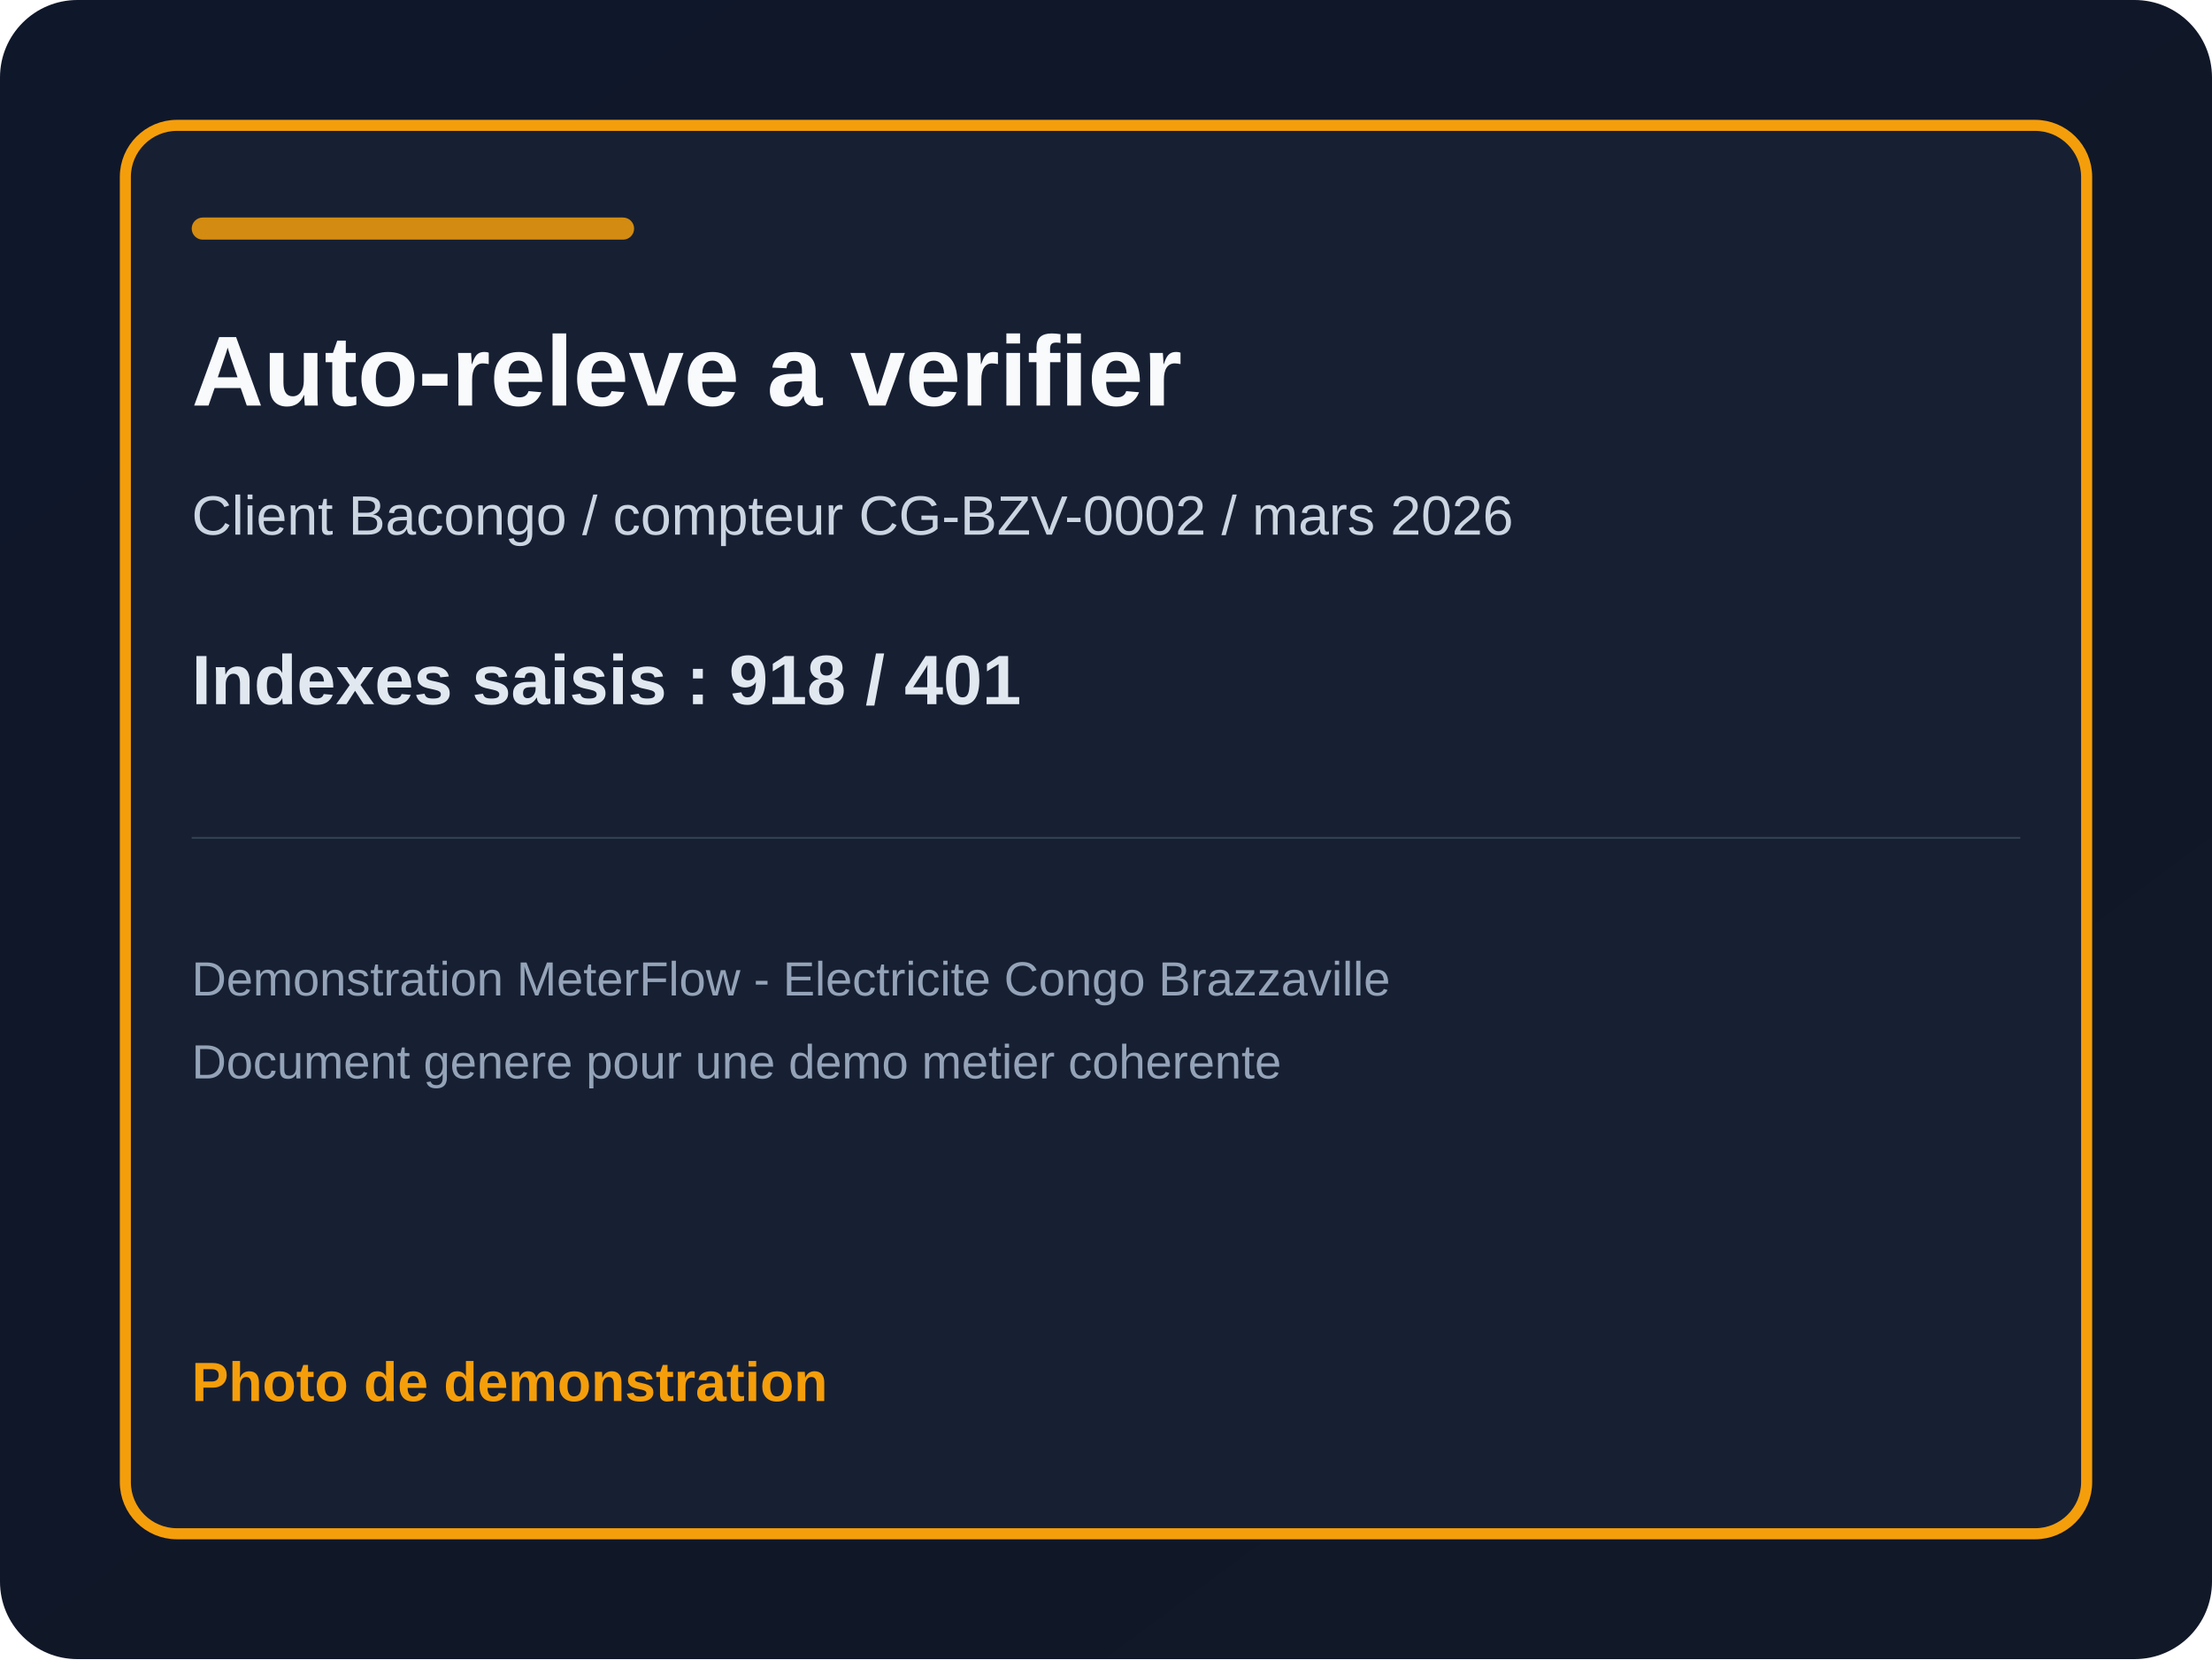
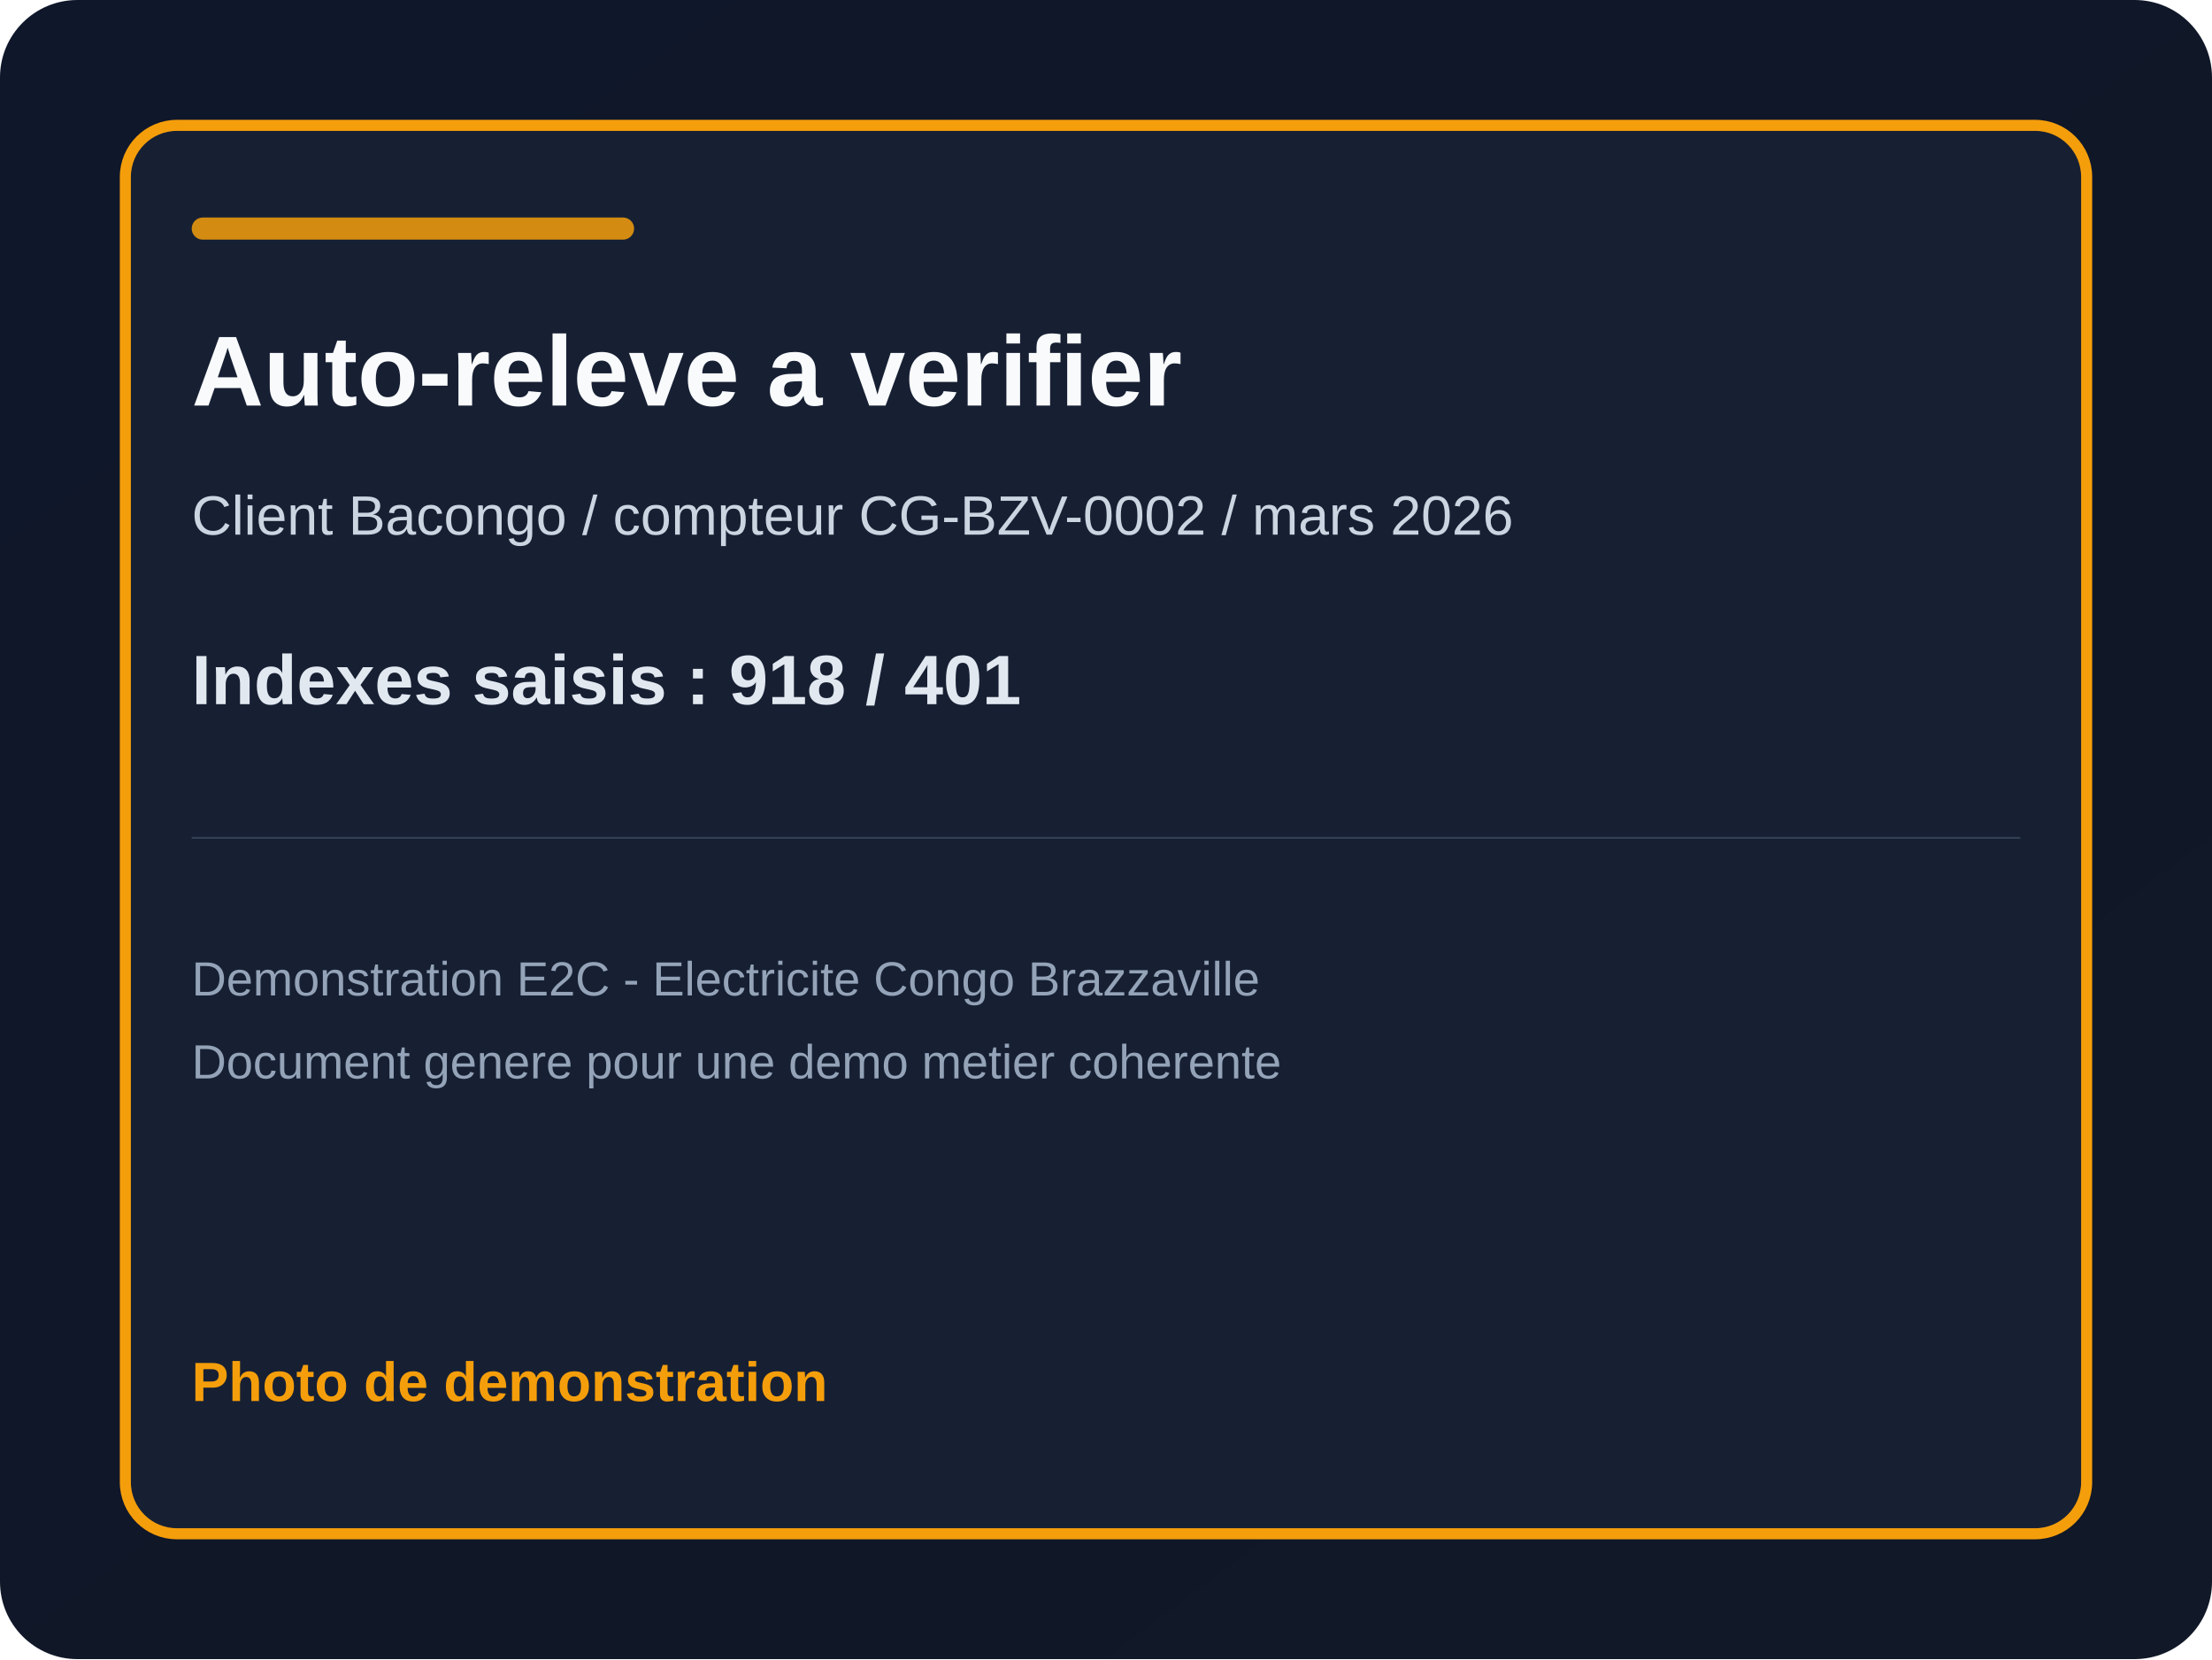
<svg xmlns="http://www.w3.org/2000/svg" width="1200" height="900" viewBox="0 0 1200 900">
  <defs>
    <linearGradient id="bg" x1="0" x2="1" y1="0" y2="1">
      <stop offset="0%" stop-color="#0f172a" />
      <stop offset="100%" stop-color="#111827" />
    </linearGradient>
  </defs>
  <rect width="1200" height="900" rx="42" fill="url(#bg)" />
  <rect x="68" y="68" width="1064" height="764" rx="28" fill="#172033" stroke="#f59e0b" stroke-width="6" />
  <rect x="104" y="118" width="240" height="12" rx="6" fill="#f59e0b" opacity="0.85" />
  <text x="104" y="220" fill="#f8fafc" font-family="Arial, Helvetica, sans-serif" font-size="54" font-weight="700">Auto-releve a verifier</text>
  <text x="104" y="290" fill="#cbd5e1" font-family="Arial, Helvetica, sans-serif" font-size="30">Client Bacongo / compteur CG-BZV-0002 / mars 2026</text>
  <text x="104" y="382" fill="#e2e8f0" font-family="Arial, Helvetica, sans-serif" font-size="38" font-weight="700">Indexes saisis : 918 / 401</text>
  <rect x="104" y="454" width="992" height="1" fill="#334155" />
-   <text x="104" y="540" fill="#94a3b8" font-family="Arial, Helvetica, sans-serif" font-size="26">Demonstration MeterFlow - Electricite Congo Brazzaville</text>
+   <text x="104" y="540" fill="#94a3b8" font-family="Arial, Helvetica, sans-serif" font-size="26">Demonstration E2C - Electricite Congo Brazzaville</text>
  <text x="104" y="585" fill="#94a3b8" font-family="Arial, Helvetica, sans-serif" font-size="26">Document genere pour une demo metier coherente</text>
  <text x="104" y="760" fill="#f59e0b" font-family="Arial, Helvetica, sans-serif" font-size="30" font-weight="700">Photo de demonstration</text>
</svg>
